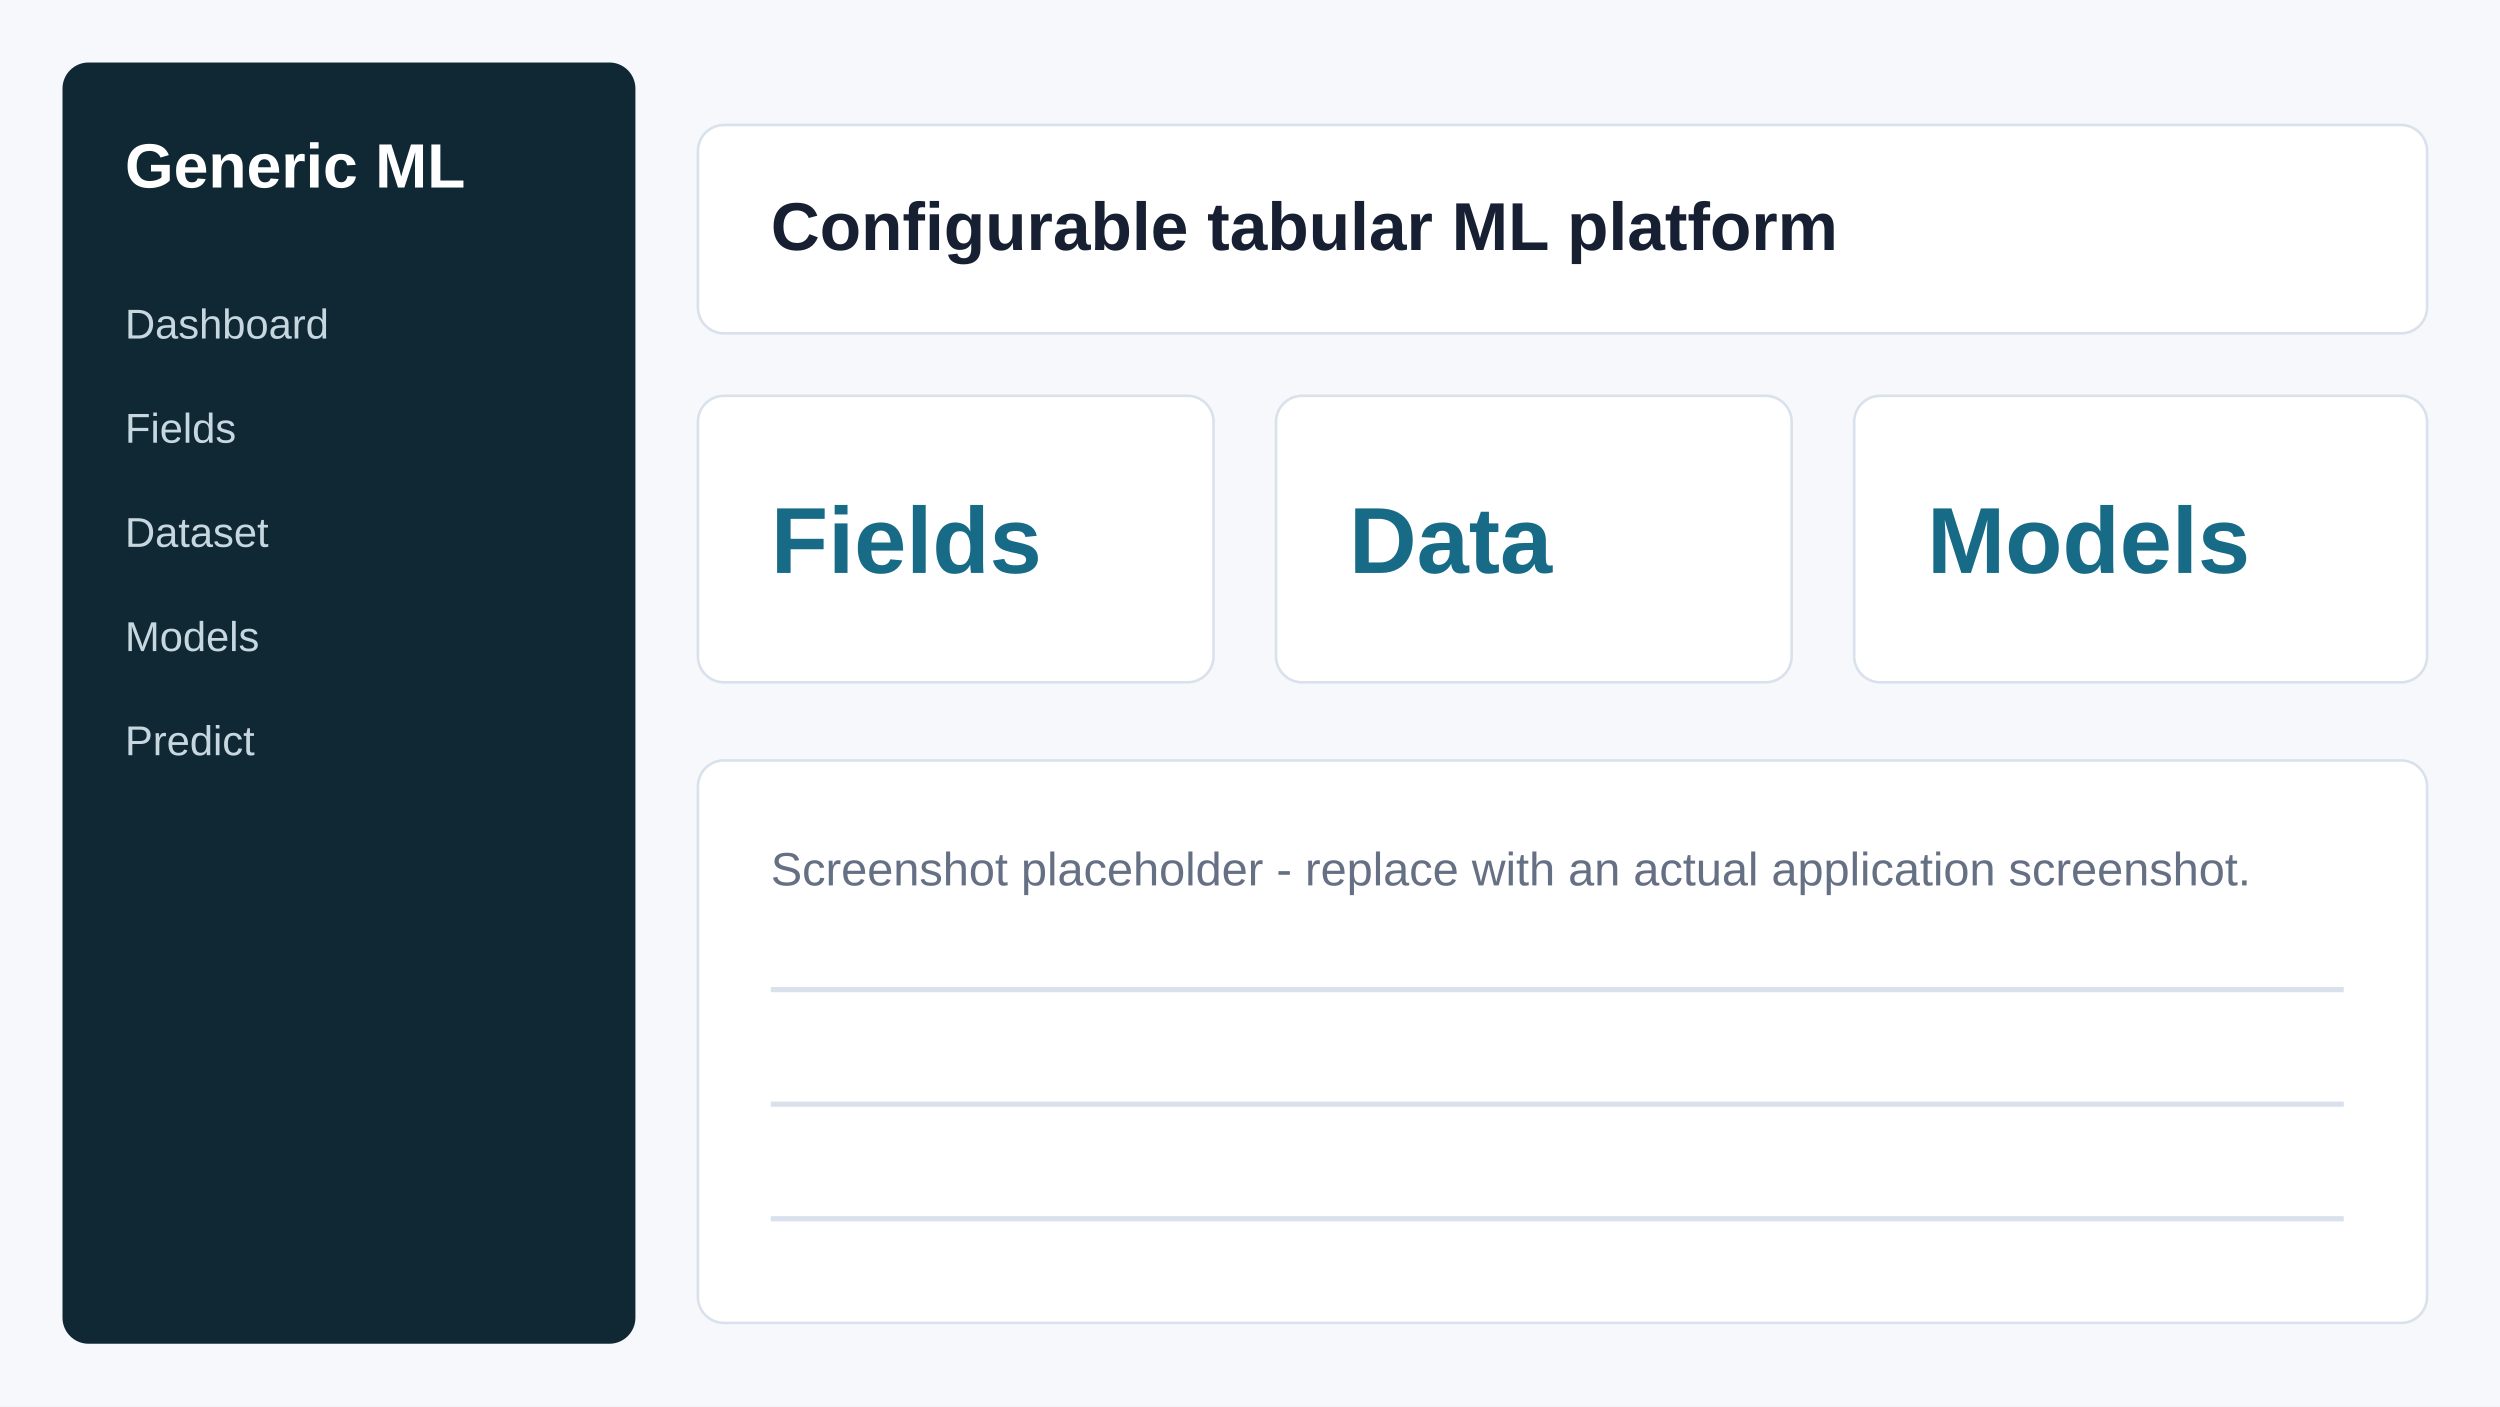
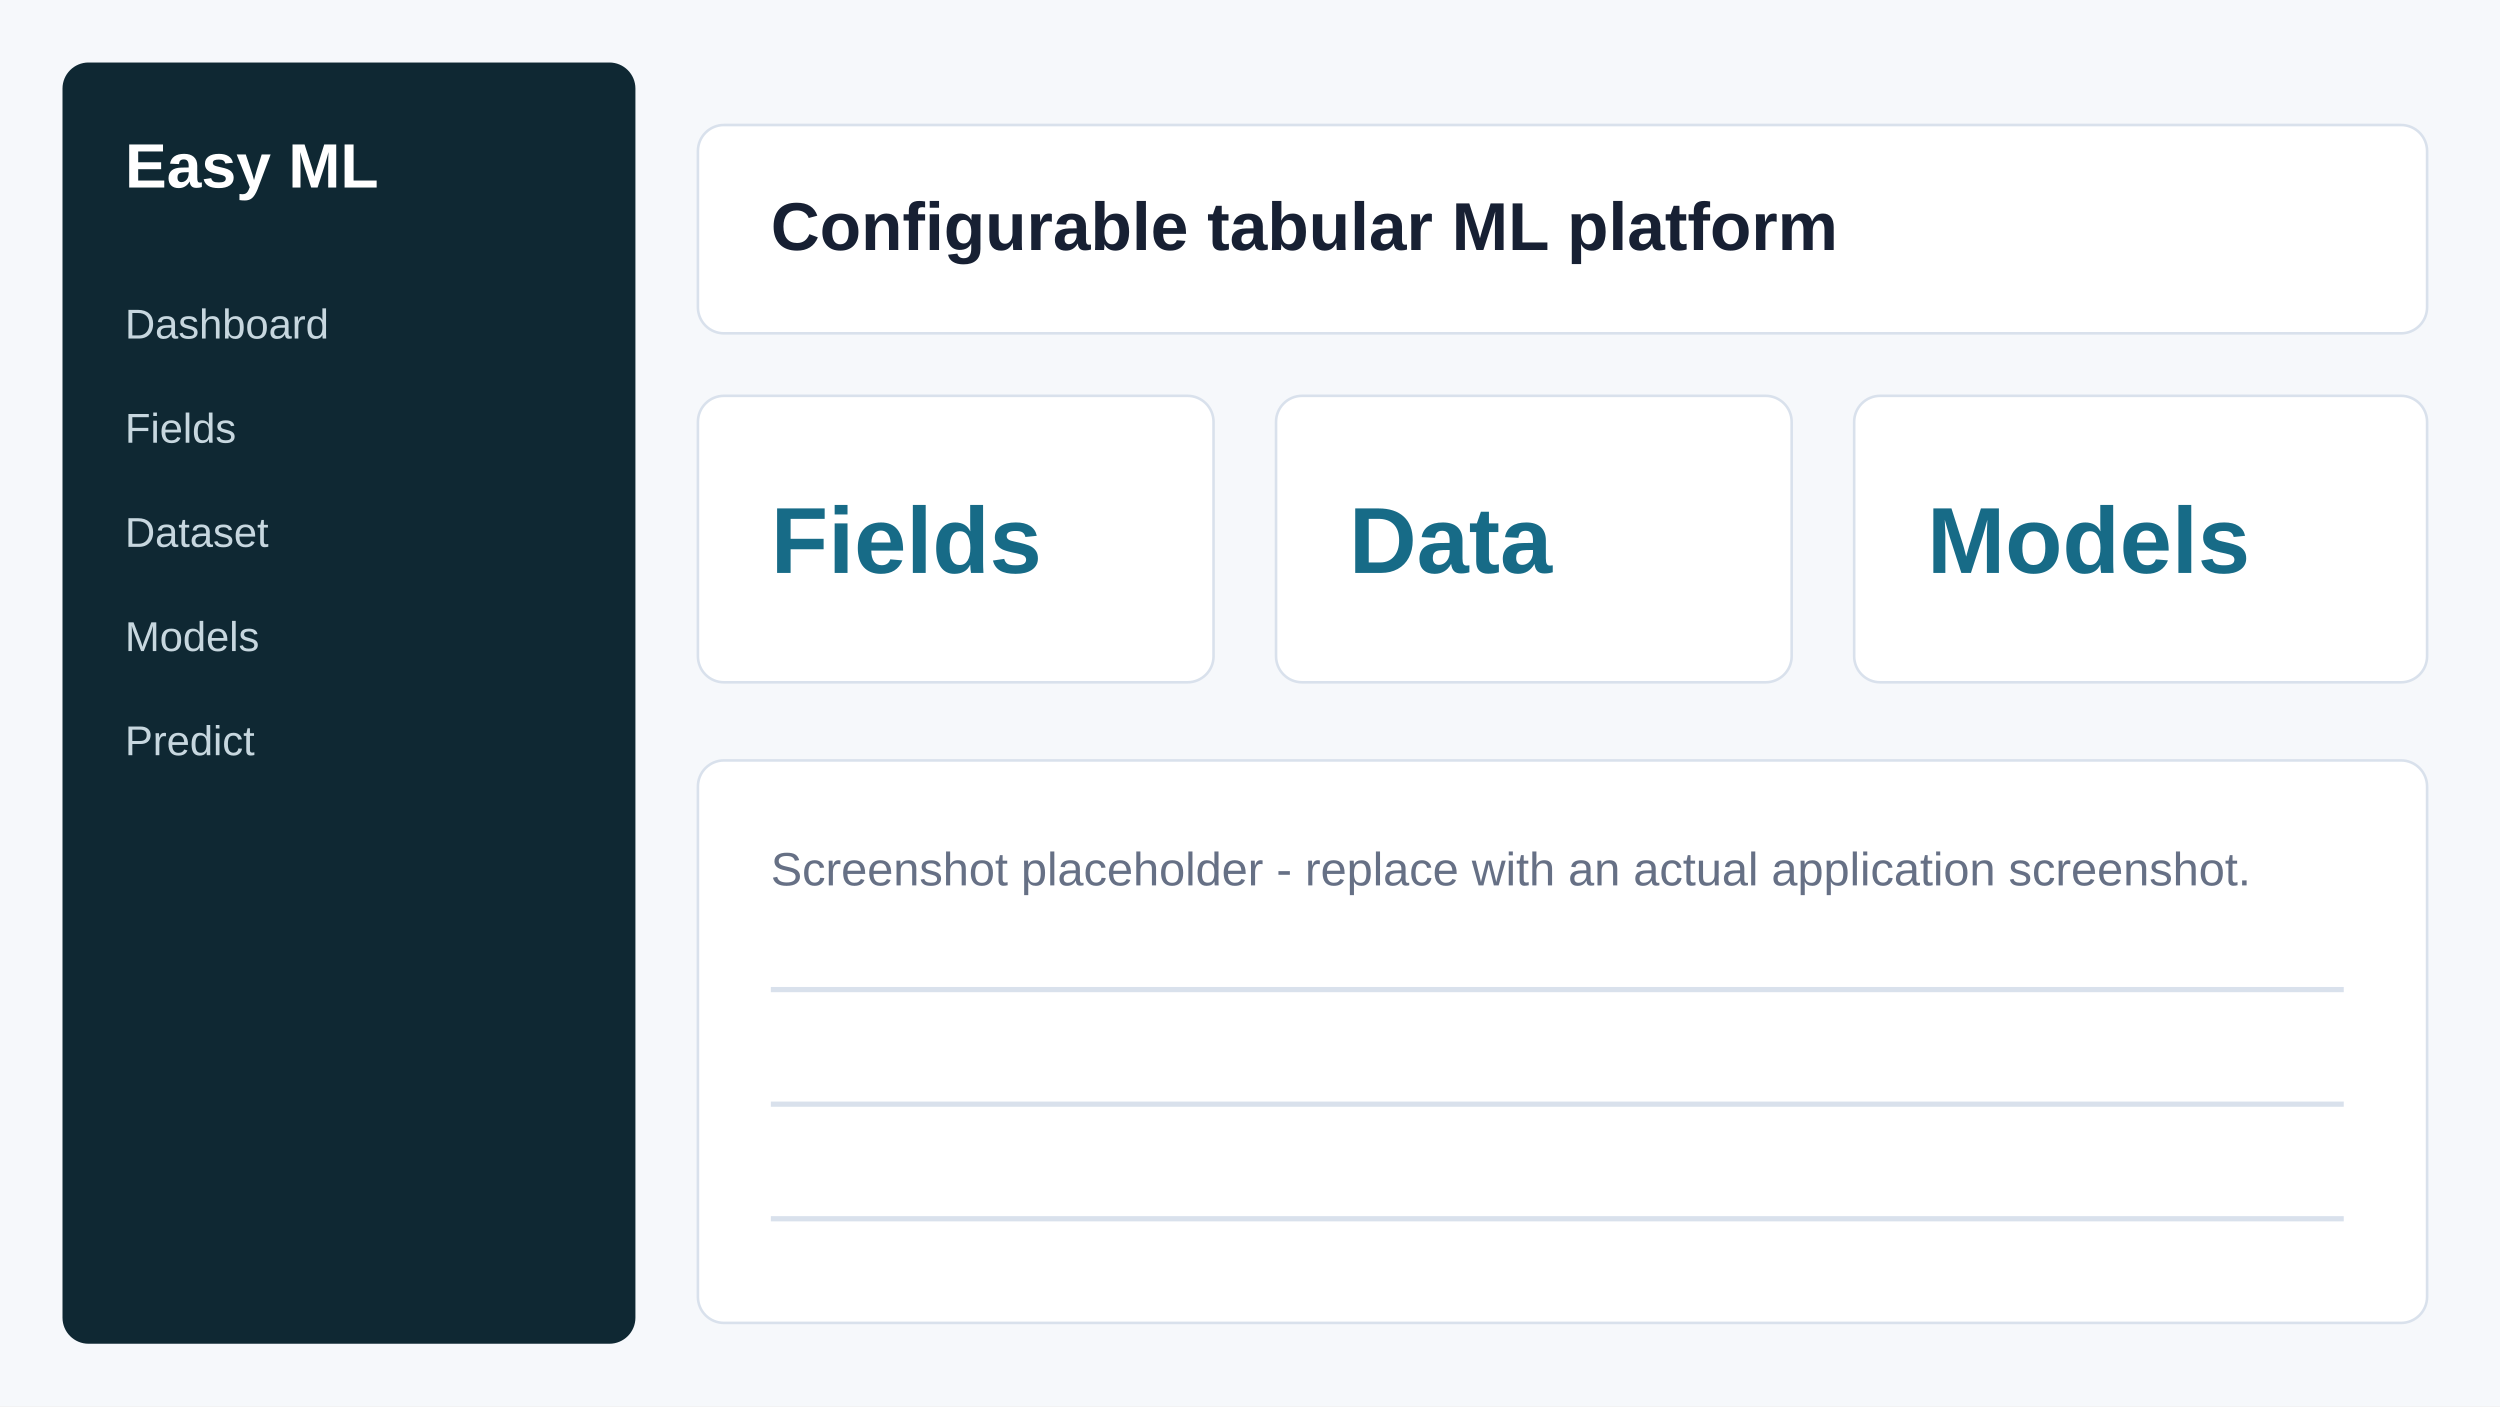
<svg xmlns="http://www.w3.org/2000/svg" width="960" height="540" viewBox="0 0 960 540" role="img" aria-label="Application screenshot placeholder">
  <rect width="960" height="540" fill="#f6f8fb" />
  <rect x="24" y="24" width="220" height="492" rx="10" fill="#0f2833" />
  <rect x="268" y="48" width="664" height="80" rx="10" fill="#ffffff" stroke="#d9e1ec" />
  <rect x="268" y="152" width="198" height="110" rx="10" fill="#ffffff" stroke="#d9e1ec" />
  <rect x="490" y="152" width="198" height="110" rx="10" fill="#ffffff" stroke="#d9e1ec" />
  <rect x="712" y="152" width="220" height="110" rx="10" fill="#ffffff" stroke="#d9e1ec" />
  <rect x="268" y="292" width="664" height="216" rx="10" fill="#ffffff" stroke="#d9e1ec" />
-   <text x="48" y="72" fill="#ffffff" font-family="Segoe UI, Arial, sans-serif" font-size="24" font-weight="700">Generic ML</text>
+   <text x="48" y="72" fill="#ffffff" font-family="Segoe UI, Arial, sans-serif" font-size="24" font-weight="700">Easy ML</text>
  <text x="48" y="130" fill="#c7d7df" font-family="Segoe UI, Arial, sans-serif" font-size="16">Dashboard</text>
  <text x="48" y="170" fill="#c7d7df" font-family="Segoe UI, Arial, sans-serif" font-size="16">Fields</text>
  <text x="48" y="210" fill="#c7d7df" font-family="Segoe UI, Arial, sans-serif" font-size="16">Dataset</text>
  <text x="48" y="250" fill="#c7d7df" font-family="Segoe UI, Arial, sans-serif" font-size="16">Models</text>
  <text x="48" y="290" fill="#c7d7df" font-family="Segoe UI, Arial, sans-serif" font-size="16">Predict</text>
  <text x="296" y="96" fill="#172033" font-family="Segoe UI, Arial, sans-serif" font-size="26" font-weight="700">Configurable tabular ML platform</text>
  <text x="296" y="220" fill="#176b87" font-family="Segoe UI, Arial, sans-serif" font-size="36" font-weight="700">Fields</text>
  <text x="518" y="220" fill="#176b87" font-family="Segoe UI, Arial, sans-serif" font-size="36" font-weight="700">Data</text>
  <text x="740" y="220" fill="#176b87" font-family="Segoe UI, Arial, sans-serif" font-size="36" font-weight="700">Models</text>
  <text x="296" y="340" fill="#667085" font-family="Segoe UI, Arial, sans-serif" font-size="18">Screenshot placeholder - replace with an actual application screenshot.</text>
  <line x1="296" y1="380" x2="900" y2="380" stroke="#d9e1ec" stroke-width="2" />
  <line x1="296" y1="424" x2="900" y2="424" stroke="#d9e1ec" stroke-width="2" />
  <line x1="296" y1="468" x2="900" y2="468" stroke="#d9e1ec" stroke-width="2" />
</svg>
